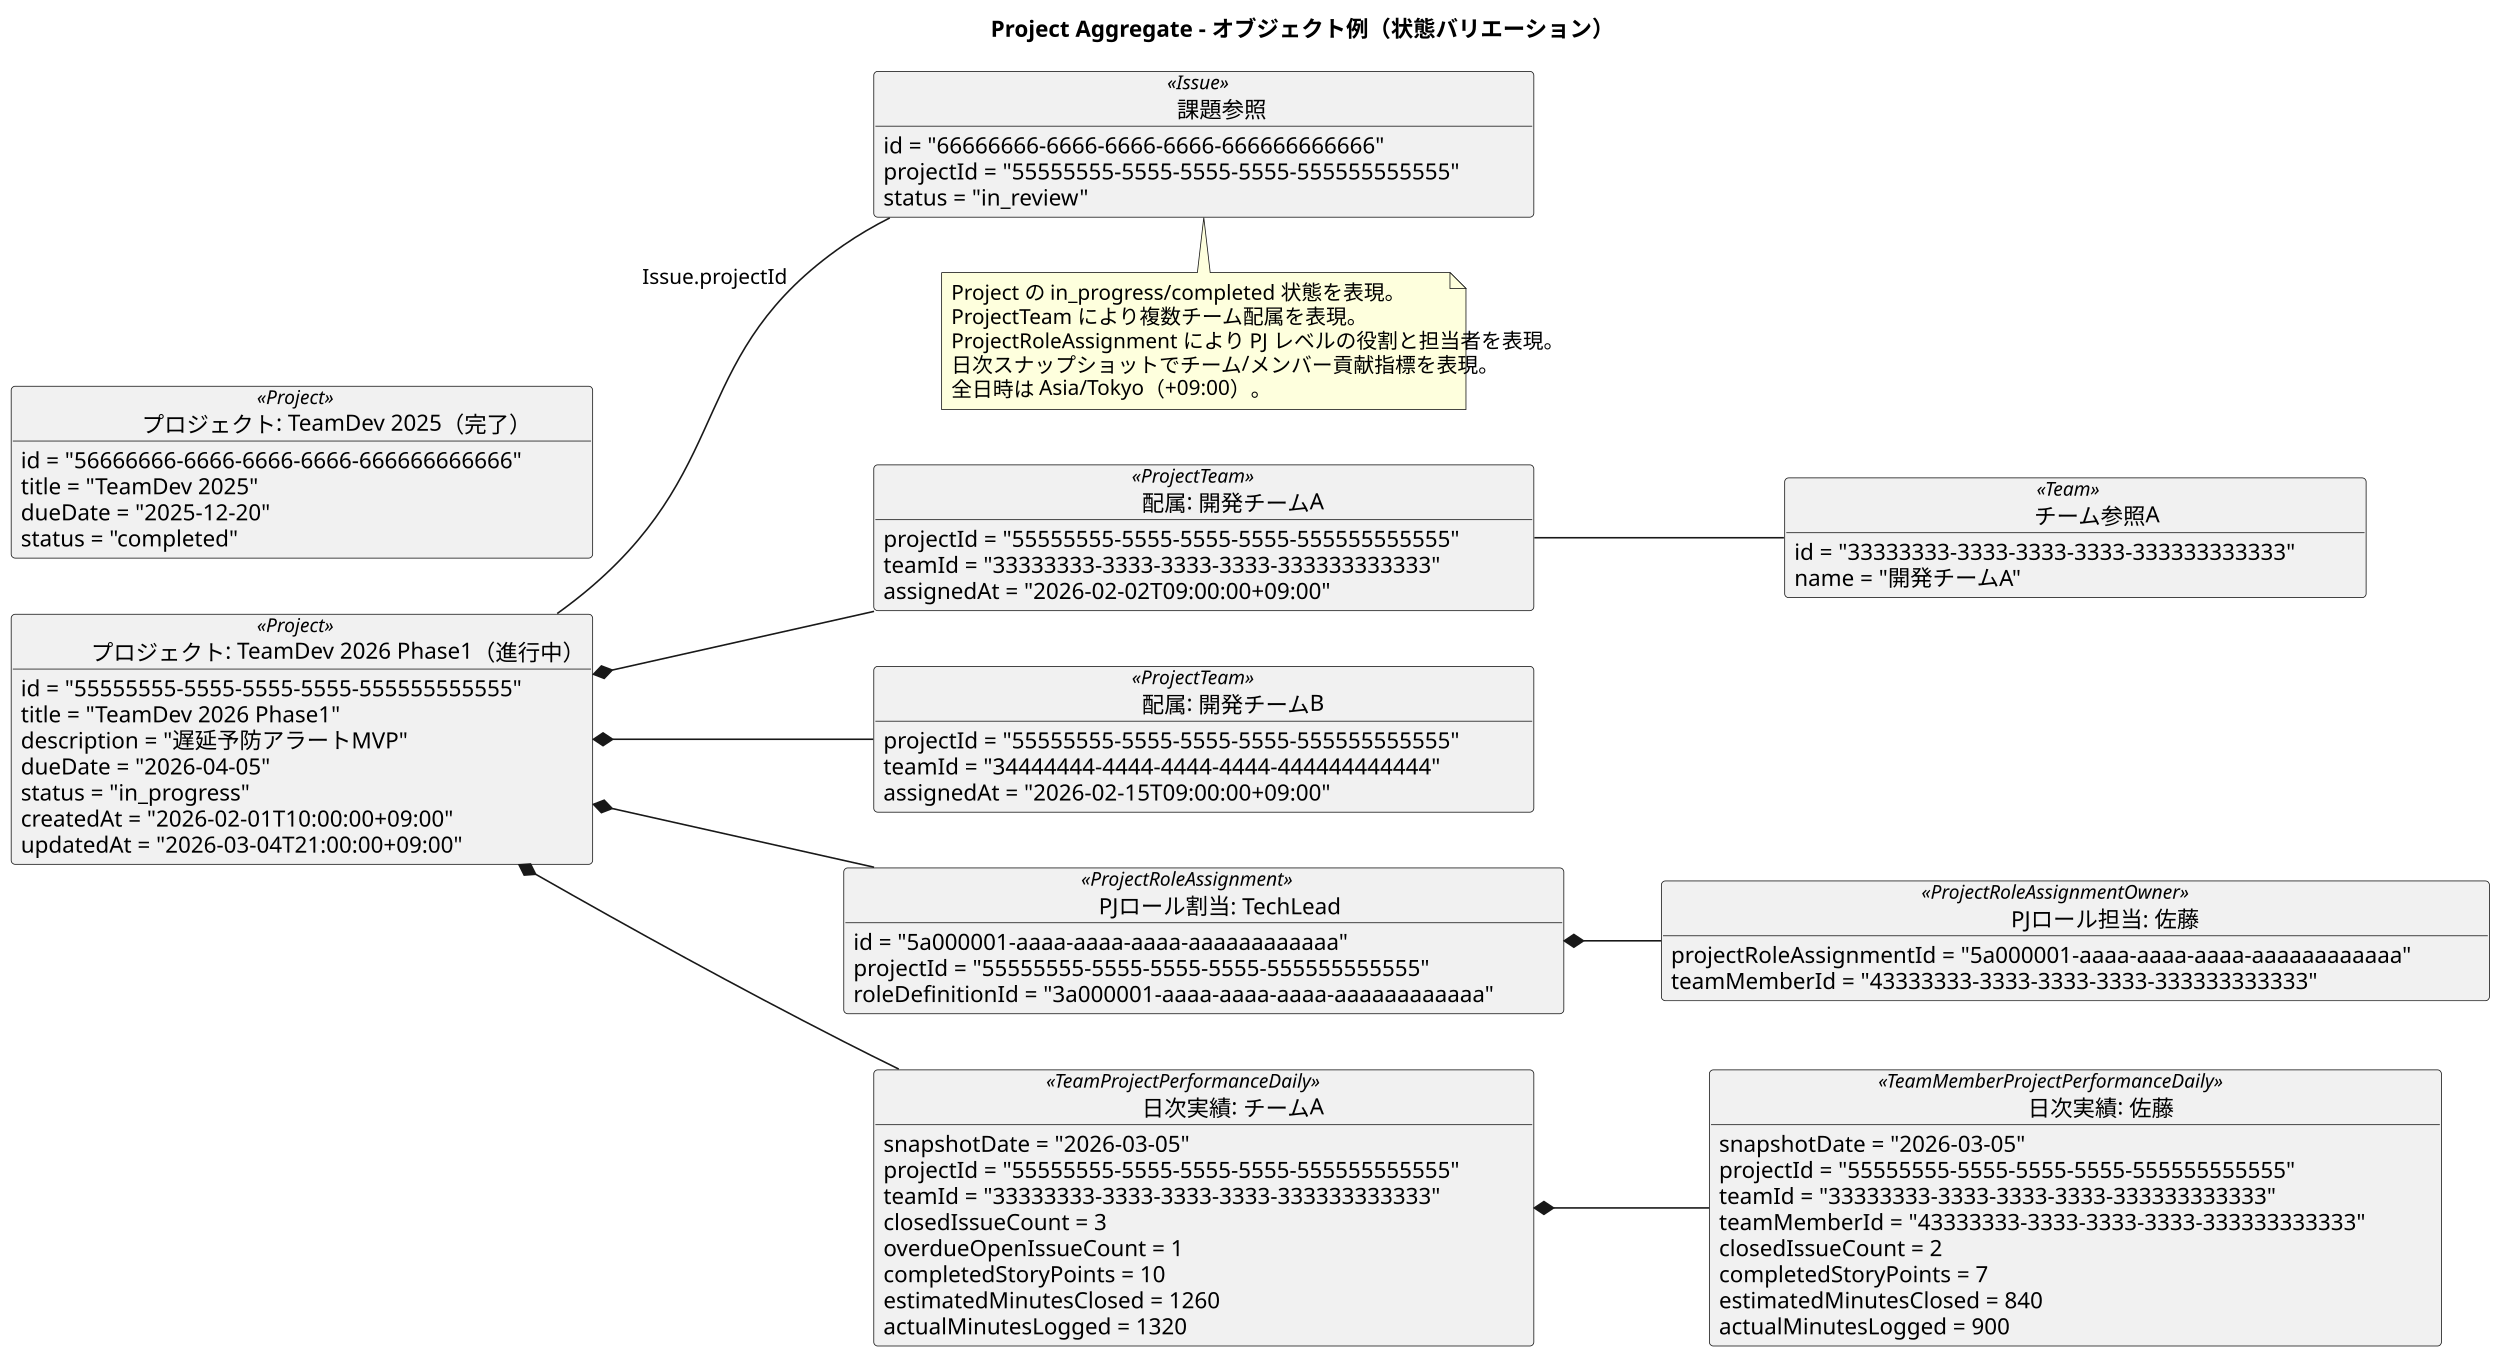
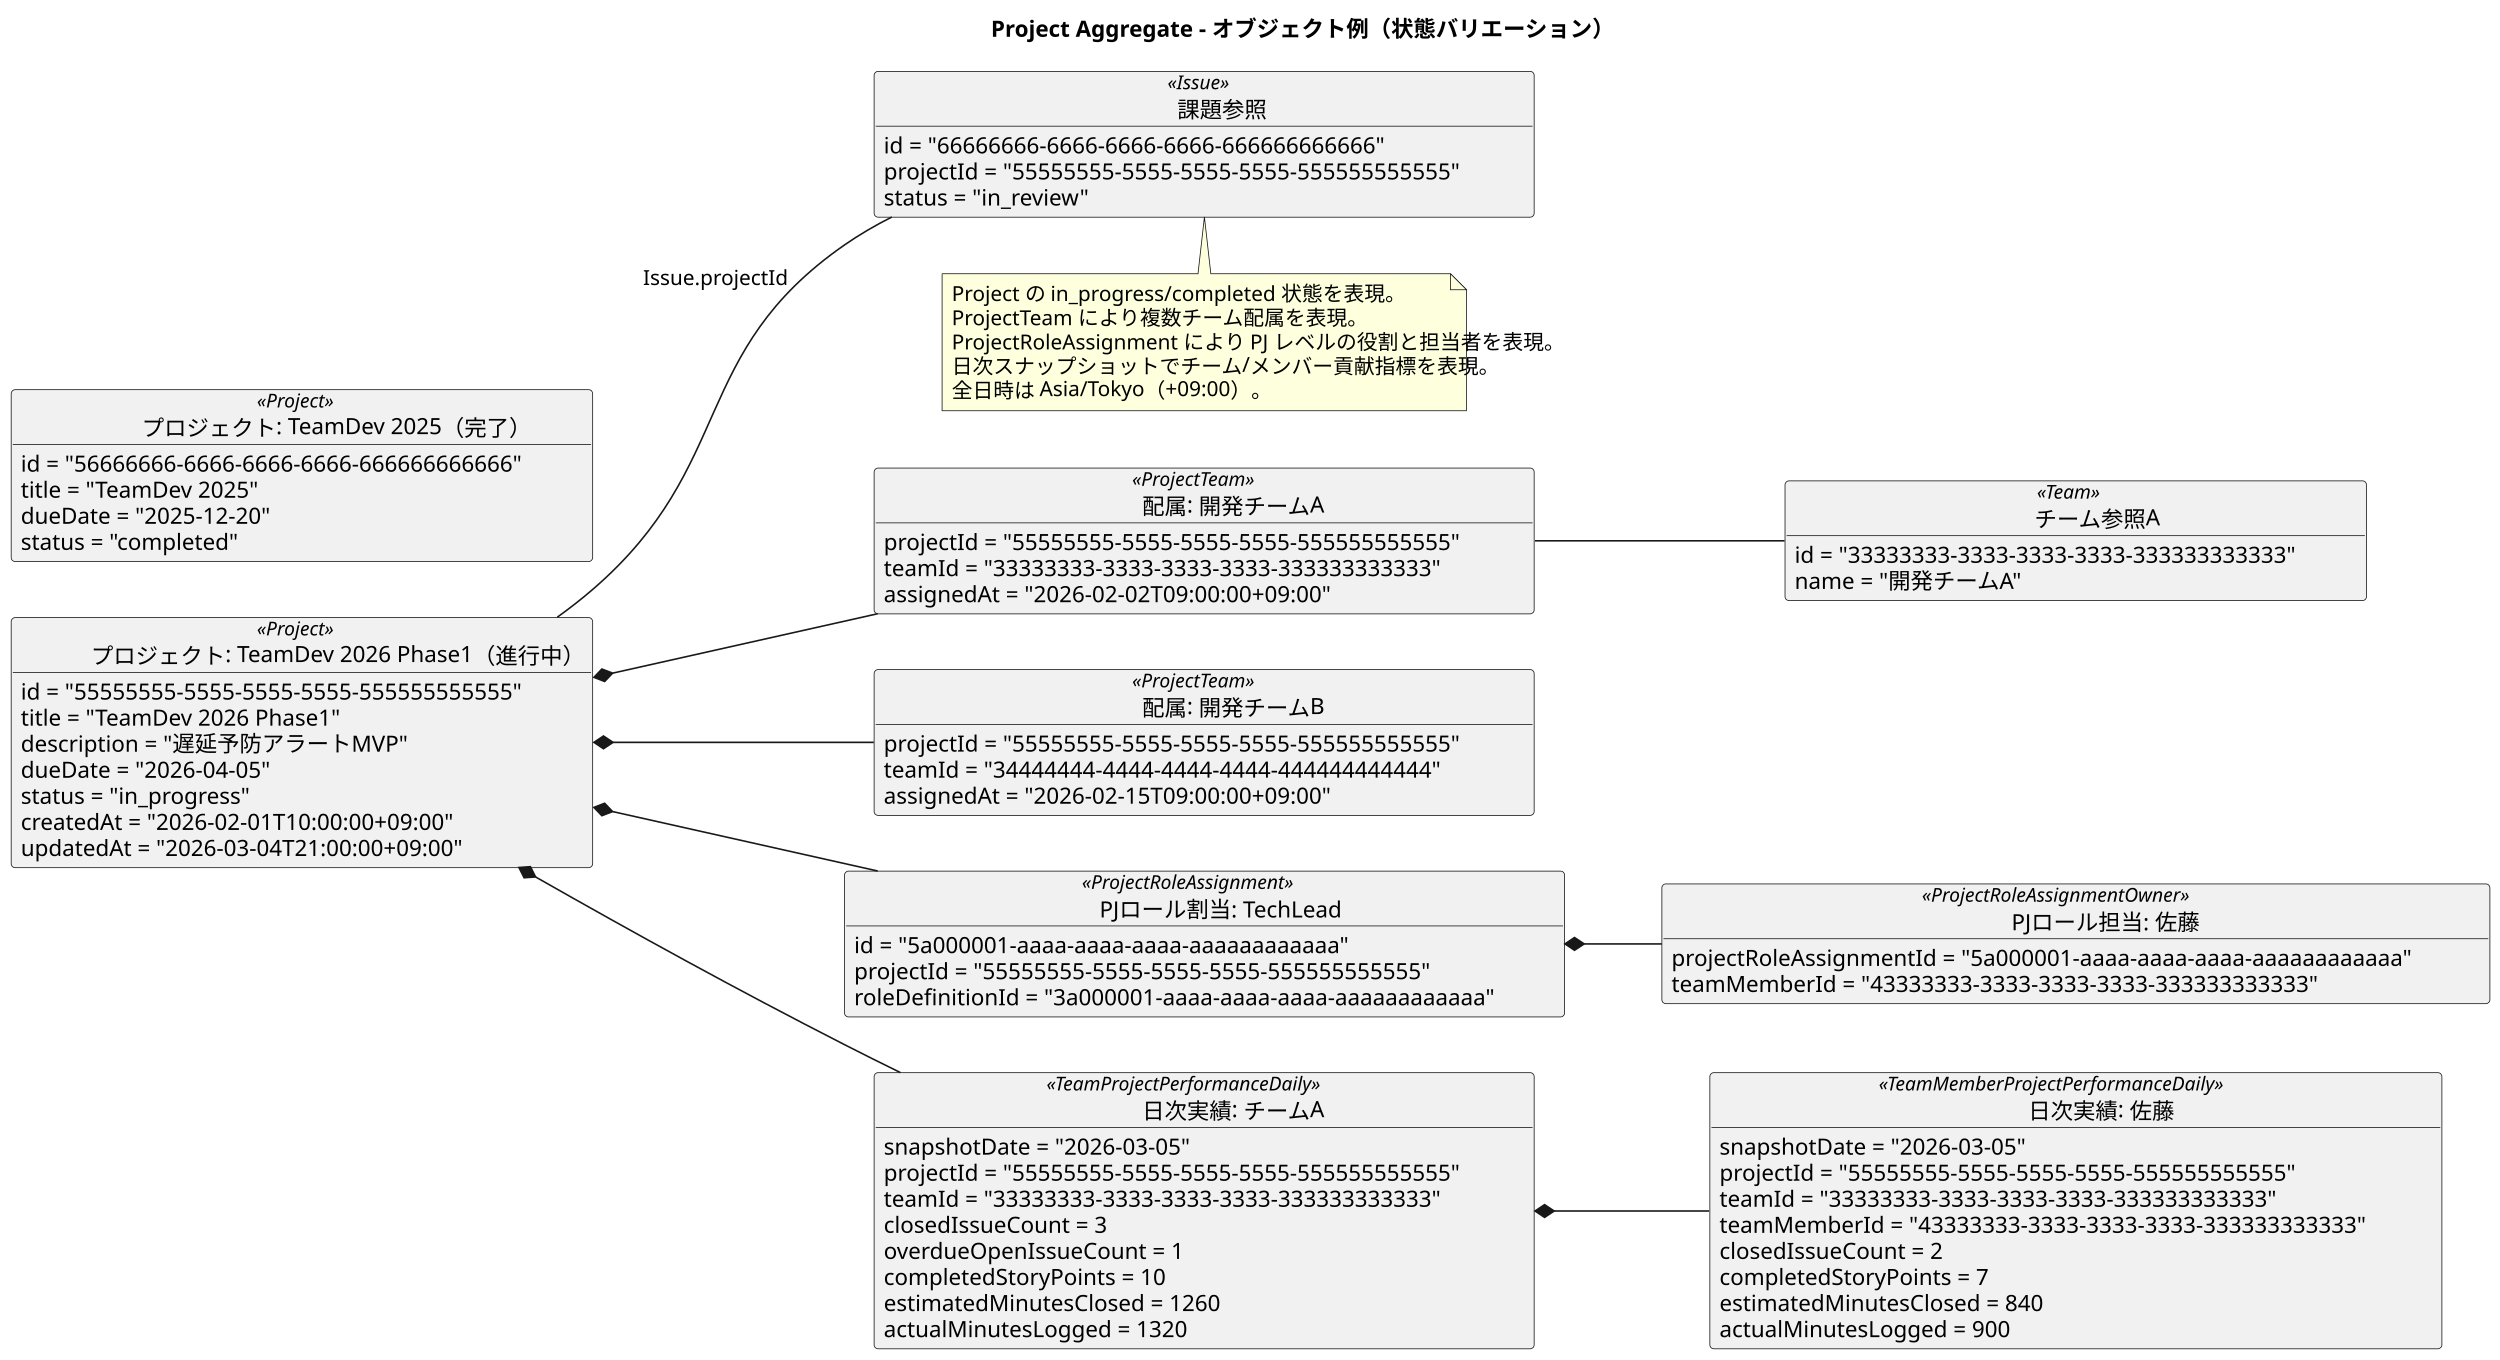
- <svg xmlns="http://www.w3.org/2000/svg" contentStyleType="text/css" data-diagram-type="CLASS" height="848px" preserveAspectRatio="none" style="width:1563px;height:848px;background:#FFFFFF;" version="1.1" viewBox="0 0 1563 848" width="1563px" zoomAndPan="magnify">
+ <svg xmlns="http://www.w3.org/2000/svg" contentStyleType="text/css" data-diagram-type="CLASS" height="850px" preserveAspectRatio="none" style="width:1563px;height:850px;background:#FFFFFF;" version="1.1" viewBox="0 0 1563 850" width="1563px" zoomAndPan="magnify">
  <defs />
  <g>
    <g class="title" data-source-line="1">
-       <text fill="#000000" font-family="sans-serif" font-size="14" font-weight="bold" lengthAdjust="spacing" textLength="310.659" x="619.361" y="22.995">Project Aggregate - オブジェクト例（状態バリエーション）</text>
+       <text fill="#000000" font-family="sans-serif" font-size="14" font-weight="bold" lengthAdjust="spacing" textLength="310.659" x="619.511" y="22.995">Project Aggregate - オブジェクト例（状態バリエーション）</text>
    </g>
    <g class="entity" data-qualified-name="project_in_progress" data-source-line="7" id="ent0002">
-       <rect fill="#F1F1F1" height="156.344" rx="2.5" ry="2.5" style="stroke:#181818;stroke-width:0.5;" width="363.524" x="7" y="384.037" />
-       <text fill="#000000" font-family="sans-serif" font-size="12" font-style="italic" lengthAdjust="spacing" textLength="56.344" x="160.59" y="395.176">«Project»</text>
-       <text fill="#000000" font-family="sans-serif" font-size="14" lengthAdjust="spacing" textLength="263.881" x="56.822" y="413.001">プロジェクト: TeamDev 2026 Phase1（進行中）</text>
-       <line style="stroke:#181818;stroke-width:0.5;" x1="8" x2="369.524" y1="418.303" y2="418.303" />
-       <text fill="#000000" font-family="sans-serif" font-size="14" lengthAdjust="spacing" textLength="351.524" x="13" y="435.298">id = "55555555-5555-5555-5555-555555555555"</text>
-       <text fill="#000000" font-family="sans-serif" font-size="14" lengthAdjust="spacing" textLength="223.18" x="13" y="451.595">title = "TeamDev 2026 Phase1"</text>
-       <text fill="#000000" font-family="sans-serif" font-size="14" lengthAdjust="spacing" textLength="208.66" x="13" y="467.891">description = "遅延予防アラートMVP"</text>
-       <text fill="#000000" font-family="sans-serif" font-size="14" lengthAdjust="spacing" textLength="174.706" x="13" y="484.188">dueDate = "2026-04-05"</text>
-       <text fill="#000000" font-family="sans-serif" font-size="14" lengthAdjust="spacing" textLength="157.343" x="13" y="500.485">status = "in_progress"</text>
-       <text fill="#000000" font-family="sans-serif" font-size="14" lengthAdjust="spacing" textLength="307.077" x="13" y="516.782">createdAt = "2026-02-01T10:00:00+09:00"</text>
-       <text fill="#000000" font-family="sans-serif" font-size="14" lengthAdjust="spacing" textLength="311.657" x="13" y="533.079">updatedAt = "2026-03-04T21:00:00+09:00"</text>
+       <rect fill="#F1F1F1" height="156.344" rx="2.5" ry="2.5" style="stroke:#181818;stroke-width:0.5;" width="363.524" x="7" y="386.127" />
+       <text fill="#000000" font-family="sans-serif" font-size="12" font-style="italic" lengthAdjust="spacing" textLength="56.344" x="160.59" y="397.266">«Project»</text>
+       <text fill="#000000" font-family="sans-serif" font-size="14" lengthAdjust="spacing" textLength="263.881" x="56.822" y="415.091">プロジェクト: TeamDev 2026 Phase1（進行中）</text>
+       <line style="stroke:#181818;stroke-width:0.5;" x1="8" x2="369.524" y1="420.393" y2="420.393" />
+       <text fill="#000000" font-family="sans-serif" font-size="14" lengthAdjust="spacing" textLength="351.524" x="13" y="437.388">id = "55555555-5555-5555-5555-555555555555"</text>
+       <text fill="#000000" font-family="sans-serif" font-size="14" lengthAdjust="spacing" textLength="223.18" x="13" y="453.685">title = "TeamDev 2026 Phase1"</text>
+       <text fill="#000000" font-family="sans-serif" font-size="14" lengthAdjust="spacing" textLength="208.66" x="13" y="469.981">description = "遅延予防アラートMVP"</text>
+       <text fill="#000000" font-family="sans-serif" font-size="14" lengthAdjust="spacing" textLength="174.706" x="13" y="486.278">dueDate = "2026-04-05"</text>
+       <text fill="#000000" font-family="sans-serif" font-size="14" lengthAdjust="spacing" textLength="157.343" x="13" y="502.575">status = "in_progress"</text>
+       <text fill="#000000" font-family="sans-serif" font-size="14" lengthAdjust="spacing" textLength="307.077" x="13" y="518.872">createdAt = "2026-02-01T10:00:00+09:00"</text>
+       <text fill="#000000" font-family="sans-serif" font-size="14" lengthAdjust="spacing" textLength="311.657" x="13" y="535.169">updatedAt = "2026-03-04T21:00:00+09:00"</text>
    </g>
    <g class="entity" data-qualified-name="project_completed" data-source-line="17" id="ent0003">
-       <rect fill="#F1F1F1" height="107.453" rx="2.5" ry="2.5" style="stroke:#181818;stroke-width:0.5;" width="363.524" x="7" y="241.477" />
-       <text fill="#000000" font-family="sans-serif" font-size="12" font-style="italic" lengthAdjust="spacing" textLength="56.344" x="160.59" y="252.616">«Project»</text>
-       <text fill="#000000" font-family="sans-serif" font-size="14" lengthAdjust="spacing" textLength="200.32" x="88.602" y="270.441">プロジェクト: TeamDev 2025（完了）</text>
-       <line style="stroke:#181818;stroke-width:0.5;" x1="8" x2="369.524" y1="275.743" y2="275.743" />
-       <text fill="#000000" font-family="sans-serif" font-size="14" lengthAdjust="spacing" textLength="351.524" x="13" y="292.738">id = "56666666-6666-6666-6666-666666666666"</text>
-       <text fill="#000000" font-family="sans-serif" font-size="14" lengthAdjust="spacing" textLength="168.02" x="13" y="309.035">title = "TeamDev 2025"</text>
-       <text fill="#000000" font-family="sans-serif" font-size="14" lengthAdjust="spacing" textLength="174.706" x="13" y="325.331">dueDate = "2025-12-20"</text>
-       <text fill="#000000" font-family="sans-serif" font-size="14" lengthAdjust="spacing" textLength="150.808" x="13" y="341.628">status = "completed"</text>
+       <rect fill="#F1F1F1" height="107.453" rx="2.5" ry="2.5" style="stroke:#181818;stroke-width:0.5;" width="363.524" x="7" y="243.627" />
+       <text fill="#000000" font-family="sans-serif" font-size="12" font-style="italic" lengthAdjust="spacing" textLength="56.344" x="160.59" y="254.766">«Project»</text>
+       <text fill="#000000" font-family="sans-serif" font-size="14" lengthAdjust="spacing" textLength="200.32" x="88.602" y="272.591">プロジェクト: TeamDev 2025（完了）</text>
+       <line style="stroke:#181818;stroke-width:0.5;" x1="8" x2="369.524" y1="277.893" y2="277.893" />
+       <text fill="#000000" font-family="sans-serif" font-size="14" lengthAdjust="spacing" textLength="351.524" x="13" y="294.888">id = "56666666-6666-6666-6666-666666666666"</text>
+       <text fill="#000000" font-family="sans-serif" font-size="14" lengthAdjust="spacing" textLength="168.02" x="13" y="311.185">title = "TeamDev 2025"</text>
+       <text fill="#000000" font-family="sans-serif" font-size="14" lengthAdjust="spacing" textLength="174.706" x="13" y="327.481">dueDate = "2025-12-20"</text>
+       <text fill="#000000" font-family="sans-serif" font-size="14" lengthAdjust="spacing" textLength="150.808" x="13" y="343.778">status = "completed"</text>
    </g>
    <g class="entity" data-qualified-name="project_team_a" data-source-line="24" id="ent0004">
-       <rect fill="#F1F1F1" height="91.156" rx="2.5" ry="2.5" style="stroke:#181818;stroke-width:0.5;" width="412.661" x="546.28" y="290.627" />
-       <text fill="#000000" font-family="sans-serif" font-size="12" font-style="italic" lengthAdjust="spacing" textLength="90.1" x="707.561" y="301.766">«ProjectTeam»</text>
-       <text fill="#000000" font-family="sans-serif" font-size="14" lengthAdjust="spacing" textLength="77.554" x="713.834" y="319.591">配属: 開発チームA</text>
-       <line style="stroke:#181818;stroke-width:0.5;" x1="547.28" x2="957.941" y1="324.893" y2="324.893" />
-       <text fill="#000000" font-family="sans-serif" font-size="14" lengthAdjust="spacing" textLength="400.661" x="552.28" y="341.888">projectId = "55555555-5555-5555-5555-555555555555"</text>
-       <text fill="#000000" font-family="sans-serif" font-size="14" lengthAdjust="spacing" textLength="388.083" x="552.28" y="358.185">teamId = "33333333-3333-3333-3333-333333333333"</text>
-       <text fill="#000000" font-family="sans-serif" font-size="14" lengthAdjust="spacing" textLength="315.759" x="552.28" y="374.481">assignedAt = "2026-02-02T09:00:00+09:00"</text>
+       <rect fill="#F1F1F1" height="91.156" rx="2.5" ry="2.5" style="stroke:#181818;stroke-width:0.5;" width="412.661" x="546.5" y="292.627" />
+       <text fill="#000000" font-family="sans-serif" font-size="12" font-style="italic" lengthAdjust="spacing" textLength="90.1" x="707.781" y="303.766">«ProjectTeam»</text>
+       <text fill="#000000" font-family="sans-serif" font-size="14" lengthAdjust="spacing" textLength="77.554" x="714.054" y="321.591">配属: 開発チームA</text>
+       <line style="stroke:#181818;stroke-width:0.5;" x1="547.5" x2="958.161" y1="326.893" y2="326.893" />
+       <text fill="#000000" font-family="sans-serif" font-size="14" lengthAdjust="spacing" textLength="400.661" x="552.5" y="343.888">projectId = "55555555-5555-5555-5555-555555555555"</text>
+       <text fill="#000000" font-family="sans-serif" font-size="14" lengthAdjust="spacing" textLength="388.083" x="552.5" y="360.185">teamId = "33333333-3333-3333-3333-333333333333"</text>
+       <text fill="#000000" font-family="sans-serif" font-size="14" lengthAdjust="spacing" textLength="315.759" x="552.5" y="376.481">assignedAt = "2026-02-02T09:00:00+09:00"</text>
    </g>
    <g class="entity" data-qualified-name="project_team_b" data-source-line="30" id="ent0005">
-       <rect fill="#F1F1F1" height="91.156" rx="2.5" ry="2.5" style="stroke:#181818;stroke-width:0.5;" width="412.661" x="546.28" y="416.627" />
-       <text fill="#000000" font-family="sans-serif" font-size="12" font-style="italic" lengthAdjust="spacing" textLength="90.1" x="707.561" y="427.766">«ProjectTeam»</text>
-       <text fill="#000000" font-family="sans-serif" font-size="14" lengthAdjust="spacing" textLength="77.581" x="713.82" y="445.591">配属: 開発チームB</text>
-       <line style="stroke:#181818;stroke-width:0.5;" x1="547.28" x2="957.941" y1="450.893" y2="450.893" />
-       <text fill="#000000" font-family="sans-serif" font-size="14" lengthAdjust="spacing" textLength="400.661" x="552.28" y="467.888">projectId = "55555555-5555-5555-5555-555555555555"</text>
-       <text fill="#000000" font-family="sans-serif" font-size="14" lengthAdjust="spacing" textLength="388.083" x="552.28" y="484.185">teamId = "34444444-4444-4444-4444-444444444444"</text>
-       <text fill="#000000" font-family="sans-serif" font-size="14" lengthAdjust="spacing" textLength="315.759" x="552.28" y="500.481">assignedAt = "2026-02-15T09:00:00+09:00"</text>
+       <rect fill="#F1F1F1" height="91.156" rx="2.5" ry="2.5" style="stroke:#181818;stroke-width:0.5;" width="412.661" x="546.5" y="418.627" />
+       <text fill="#000000" font-family="sans-serif" font-size="12" font-style="italic" lengthAdjust="spacing" textLength="90.1" x="707.781" y="429.766">«ProjectTeam»</text>
+       <text fill="#000000" font-family="sans-serif" font-size="14" lengthAdjust="spacing" textLength="77.581" x="714.04" y="447.591">配属: 開発チームB</text>
+       <line style="stroke:#181818;stroke-width:0.5;" x1="547.5" x2="958.161" y1="452.893" y2="452.893" />
+       <text fill="#000000" font-family="sans-serif" font-size="14" lengthAdjust="spacing" textLength="400.661" x="552.5" y="469.888">projectId = "55555555-5555-5555-5555-555555555555"</text>
+       <text fill="#000000" font-family="sans-serif" font-size="14" lengthAdjust="spacing" textLength="388.083" x="552.5" y="486.185">teamId = "34444444-4444-4444-4444-444444444444"</text>
+       <text fill="#000000" font-family="sans-serif" font-size="14" lengthAdjust="spacing" textLength="315.759" x="552.5" y="502.481">assignedAt = "2026-02-15T09:00:00+09:00"</text>
    </g>
    <g class="entity" data-qualified-name="project_role_techlead" data-source-line="36" id="ent0006">
-       <rect fill="#F1F1F1" height="91.156" rx="2.5" ry="2.5" style="stroke:#181818;stroke-width:0.5;" width="450.177" x="527.52" y="542.627" />
-       <text fill="#000000" font-family="sans-serif" font-size="12" font-style="italic" lengthAdjust="spacing" textLength="153.393" x="675.912" y="553.766">«ProjectRoleAssignment»</text>
-       <text fill="#000000" font-family="sans-serif" font-size="14" lengthAdjust="spacing" textLength="131.359" x="686.929" y="571.591">PJロール割当: TechLead</text>
-       <line style="stroke:#181818;stroke-width:0.5;" x1="528.52" x2="976.697" y1="576.893" y2="576.893" />
-       <text fill="#000000" font-family="sans-serif" font-size="14" lengthAdjust="spacing" textLength="343.321" x="533.52" y="593.888">id = "5a000001-aaaa-aaaa-aaaa-aaaaaaaaaaaa"</text>
-       <text fill="#000000" font-family="sans-serif" font-size="14" lengthAdjust="spacing" textLength="400.661" x="533.52" y="610.185">projectId = "55555555-5555-5555-5555-555555555555"</text>
-       <text fill="#000000" font-family="sans-serif" font-size="14" lengthAdjust="spacing" textLength="438.177" x="533.52" y="626.481">roleDefinitionId = "3a000001-aaaa-aaaa-aaaa-aaaaaaaaaaaa"</text>
+       <rect fill="#F1F1F1" height="91.156" rx="2.5" ry="2.5" style="stroke:#181818;stroke-width:0.5;" width="450.177" x="528" y="544.627" />
+       <text fill="#000000" font-family="sans-serif" font-size="12" font-style="italic" lengthAdjust="spacing" textLength="153.393" x="676.392" y="555.766">«ProjectRoleAssignment»</text>
+       <text fill="#000000" font-family="sans-serif" font-size="14" lengthAdjust="spacing" textLength="131.359" x="687.409" y="573.591">PJロール割当: TechLead</text>
+       <line style="stroke:#181818;stroke-width:0.5;" x1="529" x2="977.177" y1="578.893" y2="578.893" />
+       <text fill="#000000" font-family="sans-serif" font-size="14" lengthAdjust="spacing" textLength="343.321" x="534" y="595.888">id = "5a000001-aaaa-aaaa-aaaa-aaaaaaaaaaaa"</text>
+       <text fill="#000000" font-family="sans-serif" font-size="14" lengthAdjust="spacing" textLength="400.661" x="534" y="612.185">projectId = "55555555-5555-5555-5555-555555555555"</text>
+       <text fill="#000000" font-family="sans-serif" font-size="14" lengthAdjust="spacing" textLength="438.177" x="534" y="628.481">roleDefinitionId = "3a000001-aaaa-aaaa-aaaa-aaaaaaaaaaaa"</text>
    </g>
    <g class="entity" data-qualified-name="project_role_owner_taro" data-source-line="42" id="ent0007">
-       <rect fill="#F1F1F1" height="74.859" rx="2.5" ry="2.5" style="stroke:#181818;stroke-width:0.5;" width="517.682" x="1038.7" y="550.777" />
-       <text fill="#000000" font-family="sans-serif" font-size="12" font-style="italic" lengthAdjust="spacing" textLength="192.574" x="1201.254" y="561.916">«ProjectRoleAssignmentOwner»</text>
-       <text fill="#000000" font-family="sans-serif" font-size="14" lengthAdjust="spacing" textLength="80.548" x="1257.267" y="579.741">PJロール担当: 佐藤</text>
-       <line style="stroke:#181818;stroke-width:0.5;" x1="1039.7" x2="1555.382" y1="585.043" y2="585.043" />
-       <text fill="#000000" font-family="sans-serif" font-size="14" lengthAdjust="spacing" textLength="505.682" x="1044.7" y="602.038">projectRoleAssignmentId = "5a000001-aaaa-aaaa-aaaa-aaaaaaaaaaaa"</text>
-       <text fill="#000000" font-family="sans-serif" font-size="14" lengthAdjust="spacing" textLength="445.669" x="1044.7" y="618.335">teamMemberId = "43333333-3333-3333-3333-333333333333"</text>
+       <rect fill="#F1F1F1" height="74.859" rx="2.5" ry="2.5" style="stroke:#181818;stroke-width:0.5;" width="517.682" x="1039" y="552.627" />
+       <text fill="#000000" font-family="sans-serif" font-size="12" font-style="italic" lengthAdjust="spacing" textLength="192.574" x="1201.554" y="563.766">«ProjectRoleAssignmentOwner»</text>
+       <text fill="#000000" font-family="sans-serif" font-size="14" lengthAdjust="spacing" textLength="80.548" x="1257.567" y="581.591">PJロール担当: 佐藤</text>
+       <line style="stroke:#181818;stroke-width:0.5;" x1="1040" x2="1555.682" y1="586.893" y2="586.893" />
+       <text fill="#000000" font-family="sans-serif" font-size="14" lengthAdjust="spacing" textLength="505.682" x="1045" y="603.888">projectRoleAssignmentId = "5a000001-aaaa-aaaa-aaaa-aaaaaaaaaaaa"</text>
+       <text fill="#000000" font-family="sans-serif" font-size="14" lengthAdjust="spacing" textLength="445.669" x="1045" y="620.185">teamMemberId = "43333333-3333-3333-3333-333333333333"</text>
    </g>
    <g class="entity" data-qualified-name="perf_team_daily" data-source-line="47" id="ent0008">
-       <rect fill="#F1F1F1" height="172.641" rx="2.5" ry="2.5" style="stroke:#181818;stroke-width:0.5;" width="412.661" x="546.28" y="668.887" />
-       <text fill="#000000" font-family="sans-serif" font-size="12" font-style="italic" lengthAdjust="spacing" textLength="197.144" x="654.038" y="680.026">«TeamProjectPerformanceDaily»</text>
-       <text fill="#000000" font-family="sans-serif" font-size="14" lengthAdjust="spacing" textLength="77.554" x="713.834" y="697.851">日次実績: チームA</text>
-       <line style="stroke:#181818;stroke-width:0.5;" x1="547.28" x2="957.941" y1="703.153" y2="703.153" />
-       <text fill="#000000" font-family="sans-serif" font-size="14" lengthAdjust="spacing" textLength="212.188" x="552.28" y="720.148">snapshotDate = "2026-03-05"</text>
-       <text fill="#000000" font-family="sans-serif" font-size="14" lengthAdjust="spacing" textLength="400.661" x="552.28" y="736.445">projectId = "55555555-5555-5555-5555-555555555555"</text>
-       <text fill="#000000" font-family="sans-serif" font-size="14" lengthAdjust="spacing" textLength="388.083" x="552.28" y="752.741">teamId = "33333333-3333-3333-3333-333333333333"</text>
-       <text fill="#000000" font-family="sans-serif" font-size="14" lengthAdjust="spacing" textLength="152.264" x="552.28" y="769.038">closedIssueCount = 3</text>
-       <text fill="#000000" font-family="sans-serif" font-size="14" lengthAdjust="spacing" textLength="202.303" x="552.28" y="785.335">overdueOpenIssueCount = 1</text>
-       <text fill="#000000" font-family="sans-serif" font-size="14" lengthAdjust="spacing" textLength="192.261" x="552.28" y="801.632">completedStoryPoints = 10</text>
-       <text fill="#000000" font-family="sans-serif" font-size="14" lengthAdjust="spacing" textLength="228.888" x="552.28" y="817.929">estimatedMinutesClosed = 1260</text>
-       <text fill="#000000" font-family="sans-serif" font-size="14" lengthAdjust="spacing" textLength="206.117" x="552.28" y="834.226">actualMinutesLogged = 1320</text>
+       <rect fill="#F1F1F1" height="172.641" rx="2.5" ry="2.5" style="stroke:#181818;stroke-width:0.5;" width="412.661" x="546.5" y="670.627" />
+       <text fill="#000000" font-family="sans-serif" font-size="12" font-style="italic" lengthAdjust="spacing" textLength="197.144" x="654.258" y="681.766">«TeamProjectPerformanceDaily»</text>
+       <text fill="#000000" font-family="sans-serif" font-size="14" lengthAdjust="spacing" textLength="77.554" x="714.054" y="699.591">日次実績: チームA</text>
+       <line style="stroke:#181818;stroke-width:0.5;" x1="547.5" x2="958.161" y1="704.893" y2="704.893" />
+       <text fill="#000000" font-family="sans-serif" font-size="14" lengthAdjust="spacing" textLength="212.188" x="552.5" y="721.888">snapshotDate = "2026-03-05"</text>
+       <text fill="#000000" font-family="sans-serif" font-size="14" lengthAdjust="spacing" textLength="400.661" x="552.5" y="738.185">projectId = "55555555-5555-5555-5555-555555555555"</text>
+       <text fill="#000000" font-family="sans-serif" font-size="14" lengthAdjust="spacing" textLength="388.083" x="552.5" y="754.481">teamId = "33333333-3333-3333-3333-333333333333"</text>
+       <text fill="#000000" font-family="sans-serif" font-size="14" lengthAdjust="spacing" textLength="152.264" x="552.5" y="770.778">closedIssueCount = 3</text>
+       <text fill="#000000" font-family="sans-serif" font-size="14" lengthAdjust="spacing" textLength="202.303" x="552.5" y="787.075">overdueOpenIssueCount = 1</text>
+       <text fill="#000000" font-family="sans-serif" font-size="14" lengthAdjust="spacing" textLength="192.261" x="552.5" y="803.372">completedStoryPoints = 10</text>
+       <text fill="#000000" font-family="sans-serif" font-size="14" lengthAdjust="spacing" textLength="228.888" x="552.5" y="819.669">estimatedMinutesClosed = 1260</text>
+       <text fill="#000000" font-family="sans-serif" font-size="14" lengthAdjust="spacing" textLength="206.117" x="552.5" y="835.966">actualMinutesLogged = 1320</text>
    </g>
    <g class="entity" data-qualified-name="perf_member_daily" data-source-line="58" id="ent0009">
-       <rect fill="#F1F1F1" height="172.641" rx="2.5" ry="2.5" style="stroke:#181818;stroke-width:0.5;" width="457.669" x="1068.71" y="668.887" />
-       <text fill="#000000" font-family="sans-serif" font-size="12" font-style="italic" lengthAdjust="spacing" textLength="246.504" x="1174.293" y="680.026">«TeamMemberProjectPerformanceDaily»</text>
-       <text fill="#000000" font-family="sans-serif" font-size="14" lengthAdjust="spacing" textLength="59.575" x="1267.757" y="697.851">日次実績: 佐藤</text>
-       <line style="stroke:#181818;stroke-width:0.5;" x1="1069.71" x2="1525.379" y1="703.153" y2="703.153" />
-       <text fill="#000000" font-family="sans-serif" font-size="14" lengthAdjust="spacing" textLength="212.188" x="1074.71" y="720.148">snapshotDate = "2026-03-05"</text>
-       <text fill="#000000" font-family="sans-serif" font-size="14" lengthAdjust="spacing" textLength="400.661" x="1074.71" y="736.445">projectId = "55555555-5555-5555-5555-555555555555"</text>
-       <text fill="#000000" font-family="sans-serif" font-size="14" lengthAdjust="spacing" textLength="388.083" x="1074.71" y="752.741">teamId = "33333333-3333-3333-3333-333333333333"</text>
-       <text fill="#000000" font-family="sans-serif" font-size="14" lengthAdjust="spacing" textLength="445.669" x="1074.71" y="769.038">teamMemberId = "43333333-3333-3333-3333-333333333333"</text>
-       <text fill="#000000" font-family="sans-serif" font-size="14" lengthAdjust="spacing" textLength="152.264" x="1074.71" y="785.335">closedIssueCount = 2</text>
-       <text fill="#000000" font-family="sans-serif" font-size="14" lengthAdjust="spacing" textLength="183.353" x="1074.71" y="801.632">completedStoryPoints = 7</text>
-       <text fill="#000000" font-family="sans-serif" font-size="14" lengthAdjust="spacing" textLength="219.981" x="1074.71" y="817.929">estimatedMinutesClosed = 840</text>
-       <text fill="#000000" font-family="sans-serif" font-size="14" lengthAdjust="spacing" textLength="197.21" x="1074.71" y="834.226">actualMinutesLogged = 900</text>
+       <rect fill="#F1F1F1" height="172.641" rx="2.5" ry="2.5" style="stroke:#181818;stroke-width:0.5;" width="457.669" x="1069" y="670.627" />
+       <text fill="#000000" font-family="sans-serif" font-size="12" font-style="italic" lengthAdjust="spacing" textLength="246.504" x="1174.582" y="681.766">«TeamMemberProjectPerformanceDaily»</text>
+       <text fill="#000000" font-family="sans-serif" font-size="14" lengthAdjust="spacing" textLength="59.575" x="1268.047" y="699.591">日次実績: 佐藤</text>
+       <line style="stroke:#181818;stroke-width:0.5;" x1="1070" x2="1525.669" y1="704.893" y2="704.893" />
+       <text fill="#000000" font-family="sans-serif" font-size="14" lengthAdjust="spacing" textLength="212.188" x="1075" y="721.888">snapshotDate = "2026-03-05"</text>
+       <text fill="#000000" font-family="sans-serif" font-size="14" lengthAdjust="spacing" textLength="400.661" x="1075" y="738.185">projectId = "55555555-5555-5555-5555-555555555555"</text>
+       <text fill="#000000" font-family="sans-serif" font-size="14" lengthAdjust="spacing" textLength="388.083" x="1075" y="754.481">teamId = "33333333-3333-3333-3333-333333333333"</text>
+       <text fill="#000000" font-family="sans-serif" font-size="14" lengthAdjust="spacing" textLength="445.669" x="1075" y="770.778">teamMemberId = "43333333-3333-3333-3333-333333333333"</text>
+       <text fill="#000000" font-family="sans-serif" font-size="14" lengthAdjust="spacing" textLength="152.264" x="1075" y="787.075">closedIssueCount = 2</text>
+       <text fill="#000000" font-family="sans-serif" font-size="14" lengthAdjust="spacing" textLength="183.353" x="1075" y="803.372">completedStoryPoints = 7</text>
+       <text fill="#000000" font-family="sans-serif" font-size="14" lengthAdjust="spacing" textLength="219.981" x="1075" y="819.669">estimatedMinutesClosed = 840</text>
+       <text fill="#000000" font-family="sans-serif" font-size="14" lengthAdjust="spacing" textLength="197.21" x="1075" y="835.966">actualMinutesLogged = 900</text>
    </g>
    <g class="entity" data-qualified-name="team_a" data-source-line="69" id="ent0010">
-       <rect fill="#F1F1F1" height="74.859" rx="2.5" ry="2.5" style="stroke:#181818;stroke-width:0.5;" width="363.524" x="1115.78" y="298.777" />
-       <text fill="#000000" font-family="sans-serif" font-size="12" font-style="italic" lengthAdjust="spacing" textLength="48.568" x="1273.258" y="309.916">«Team»</text>
-       <text fill="#000000" font-family="sans-serif" font-size="14" lengthAdjust="spacing" textLength="51.584" x="1271.75" y="327.741">チーム参照A</text>
-       <line style="stroke:#181818;stroke-width:0.5;" x1="1116.78" x2="1478.304" y1="333.043" y2="333.043" />
-       <text fill="#000000" font-family="sans-serif" font-size="14" lengthAdjust="spacing" textLength="351.524" x="1121.78" y="350.038">id = "33333333-3333-3333-3333-333333333333"</text>
-       <text fill="#000000" font-family="sans-serif" font-size="14" lengthAdjust="spacing" textLength="124.797" x="1121.78" y="366.335">name = "開発チームA"</text>
+       <rect fill="#F1F1F1" height="74.859" rx="2.5" ry="2.5" style="stroke:#181818;stroke-width:0.5;" width="363.524" x="1116" y="300.627" />
+       <text fill="#000000" font-family="sans-serif" font-size="12" font-style="italic" lengthAdjust="spacing" textLength="48.568" x="1273.478" y="311.766">«Team»</text>
+       <text fill="#000000" font-family="sans-serif" font-size="14" lengthAdjust="spacing" textLength="51.584" x="1271.97" y="329.591">チーム参照A</text>
+       <line style="stroke:#181818;stroke-width:0.5;" x1="1117" x2="1478.524" y1="334.893" y2="334.893" />
+       <text fill="#000000" font-family="sans-serif" font-size="14" lengthAdjust="spacing" textLength="351.524" x="1122" y="351.888">id = "33333333-3333-3333-3333-333333333333"</text>
+       <text fill="#000000" font-family="sans-serif" font-size="14" lengthAdjust="spacing" textLength="124.797" x="1122" y="368.185">name = "開発チームA"</text>
    </g>
    <g class="entity" data-qualified-name="issue_ref" data-source-line="74" id="ent0011">
-       <rect fill="#F1F1F1" height="91.156" rx="2.5" ry="2.5" style="stroke:#181818;stroke-width:0.5;" width="412.661" x="546.28" y="44.627" />
-       <text fill="#000000" font-family="sans-serif" font-size="12" font-style="italic" lengthAdjust="spacing" textLength="45.844" x="729.689" y="55.766">«Issue»</text>
-       <text fill="#000000" font-family="sans-serif" font-size="14" lengthAdjust="spacing" textLength="33.605" x="735.808" y="73.591">課題参照</text>
-       <line style="stroke:#181818;stroke-width:0.5;" x1="547.28" x2="957.941" y1="78.893" y2="78.893" />
-       <text fill="#000000" font-family="sans-serif" font-size="14" lengthAdjust="spacing" textLength="351.524" x="552.28" y="95.888">id = "66666666-6666-6666-6666-666666666666"</text>
-       <text fill="#000000" font-family="sans-serif" font-size="14" lengthAdjust="spacing" textLength="400.661" x="552.28" y="112.185">projectId = "55555555-5555-5555-5555-555555555555"</text>
-       <text fill="#000000" font-family="sans-serif" font-size="14" lengthAdjust="spacing" textLength="142.898" x="552.28" y="128.481">status = "in_review"</text>
+       <rect fill="#F1F1F1" height="91.156" rx="2.5" ry="2.5" style="stroke:#181818;stroke-width:0.5;" width="412.661" x="546.5" y="44.627" />
+       <text fill="#000000" font-family="sans-serif" font-size="12" font-style="italic" lengthAdjust="spacing" textLength="45.844" x="729.909" y="55.766">«Issue»</text>
+       <text fill="#000000" font-family="sans-serif" font-size="14" lengthAdjust="spacing" textLength="33.605" x="736.028" y="73.591">課題参照</text>
+       <line style="stroke:#181818;stroke-width:0.5;" x1="547.5" x2="958.161" y1="78.893" y2="78.893" />
+       <text fill="#000000" font-family="sans-serif" font-size="14" lengthAdjust="spacing" textLength="351.524" x="552.5" y="95.888">id = "66666666-6666-6666-6666-666666666666"</text>
+       <text fill="#000000" font-family="sans-serif" font-size="14" lengthAdjust="spacing" textLength="400.661" x="552.5" y="112.185">projectId = "55555555-5555-5555-5555-555555555555"</text>
+       <text fill="#000000" font-family="sans-serif" font-size="14" lengthAdjust="spacing" textLength="142.898" x="552.5" y="128.481">status = "in_review"</text>
    </g>
    <g class="entity" data-qualified-name="GMN20" data-source-line="90" id="ent0021">
-       <path d="M588.7,170.377 L588.7,256.041 A0,0 0 0 0 588.7,256.041 L916.52,256.041 A0,0 0 0 0 916.52,256.041 L916.52,180.377 L906.52,170.377 L756.61,170.377 L752.61,136.007 L748.61,170.377 L588.7,170.377 A0,0 0 0 0 588.7,170.377" fill="#FEFFDD" style="stroke:#181818;stroke-width:0.5;" />
-       <path d="M906.52,170.377 L906.52,180.377 L916.52,180.377 L906.52,170.377" fill="#FEFFDD" style="stroke:#181818;stroke-width:0.5;" />
-       <text fill="#000000" font-family="sans-serif" font-size="13" lengthAdjust="spacing" textLength="260.394" x="594.7" y="187.444">Project の in_progress/completed 状態を表現。</text>
-       <text fill="#000000" font-family="sans-serif" font-size="13" lengthAdjust="spacing" textLength="194.911" x="594.7" y="202.577">ProjectTeam により複数チーム配属を表現。</text>
-       <text fill="#000000" font-family="sans-serif" font-size="13" lengthAdjust="spacing" textLength="306.82" x="594.7" y="217.709">ProjectRoleAssignment により PJ レベルの役割と担当者を表現。</text>
-       <text fill="#000000" font-family="sans-serif" font-size="13" lengthAdjust="spacing" textLength="207.213" x="594.7" y="232.842">日次スナップショットでチーム/メンバー貢献指標を表現。</text>
-       <text fill="#000000" font-family="sans-serif" font-size="13" lengthAdjust="spacing" textLength="177.792" x="594.7" y="247.975">全日時は Asia/Tokyo（+09:00）。</text>
+       <path d="M589,171.127 L589,256.791 A0,0 0 0 0 589,256.791 L916.82,256.791 A0,0 0 0 0 916.82,256.791 L916.82,181.127 L906.82,171.127 L757,171.127 L753,135.627 L749,171.127 L589,171.127 A0,0 0 0 0 589,171.127" fill="#FEFFDD" style="stroke:#181818;stroke-width:0.5;" />
+       <path d="M906.82,171.127 L906.82,181.127 L916.82,181.127 L906.82,171.127" fill="#FEFFDD" style="stroke:#181818;stroke-width:0.5;" />
+       <text fill="#000000" font-family="sans-serif" font-size="13" lengthAdjust="spacing" textLength="260.394" x="595" y="188.194">Project の in_progress/completed 状態を表現。</text>
+       <text fill="#000000" font-family="sans-serif" font-size="13" lengthAdjust="spacing" textLength="194.911" x="595" y="203.327">ProjectTeam により複数チーム配属を表現。</text>
+       <text fill="#000000" font-family="sans-serif" font-size="13" lengthAdjust="spacing" textLength="306.82" x="595" y="218.459">ProjectRoleAssignment により PJ レベルの役割と担当者を表現。</text>
+       <text fill="#000000" font-family="sans-serif" font-size="13" lengthAdjust="spacing" textLength="207.213" x="595" y="233.592">日次スナップショットでチーム/メンバー貢献指標を表現。</text>
+       <text fill="#000000" font-family="sans-serif" font-size="13" lengthAdjust="spacing" textLength="177.792" x="595" y="248.725">全日時は Asia/Tokyo（+09:00）。</text>
    </g>
    <g class="link" data-entity-1="ent0002" data-entity-2="ent0004" data-link-type="composition" data-source-line="80" id="lnk12">
-       <path codeLine="80" d="M382.729,418.931 C438.689,406.381 489,395.097 546.46,382.217" fill="none" id="project_in_progress-backto-project_team_a" style="stroke:#181818;stroke-width:1;" />
-       <polygon fill="#181818" points="371.02,421.557,377.75,424.147,382.729,418.931,375.999,416.341,371.02,421.557" style="stroke:#181818;stroke-width:1;" />
+       <path codeLine="80" d="M383.01,420.853 C439.63,408.163 490.74,396.697 548.77,383.687" fill="none" id="project_in_progress-backto-project_team_a" style="stroke:#181818;stroke-width:1;" />
+       <polygon fill="#181818" points="371.3,423.477,378.03,426.068,383.01,420.853,376.28,418.262,371.3,423.477" style="stroke:#181818;stroke-width:1;" />
    </g>
    <g class="link" data-entity-1="ent0002" data-entity-2="ent0005" data-link-type="composition" data-source-line="81" id="lnk13">
-       <path codeLine="81" d="M383.02,462.207 C438.82,462.207 488.65,462.207 545.97,462.207" fill="none" id="project_in_progress-backto-project_team_b" style="stroke:#181818;stroke-width:1;" />
-       <polygon fill="#181818" points="371.02,462.207,377.02,466.207,383.02,462.207,377.02,458.207,371.02,462.207" style="stroke:#181818;stroke-width:1;" />
+       <path codeLine="81" d="M383.3,464.127 C439.12,464.127 488.97,464.127 546.3,464.127" fill="none" id="project_in_progress-backto-project_team_b" style="stroke:#181818;stroke-width:1;" />
+       <polygon fill="#181818" points="371.3,464.127,377.3,468.127,383.3,464.127,377.3,460.127,371.3,464.127" style="stroke:#181818;stroke-width:1;" />
    </g>
    <g class="link" data-entity-1="ent0002" data-entity-2="ent0006" data-link-type="composition" data-source-line="82" id="lnk14">
-       <path codeLine="82" d="M382.729,505.483 C438.689,518.033 489,529.317 546.46,542.197" fill="none" id="project_in_progress-backto-project_role_techlead" style="stroke:#181818;stroke-width:1;" />
-       <polygon fill="#181818" points="371.02,502.857,375.999,508.073,382.729,505.483,377.75,500.267,371.02,502.857" style="stroke:#181818;stroke-width:1;" />
+       <path codeLine="82" d="M383.01,507.401 C439.63,520.091 490.74,531.557 548.77,544.567" fill="none" id="project_in_progress-backto-project_role_techlead" style="stroke:#181818;stroke-width:1;" />
+       <polygon fill="#181818" points="371.3,504.777,376.28,509.992,383.01,507.401,378.03,502.186,371.3,504.777" style="stroke:#181818;stroke-width:1;" />
    </g>
    <g class="link" data-entity-1="ent0002" data-entity-2="ent0008" data-link-type="composition" data-source-line="83" id="lnk15">
-       <path codeLine="83" d="M334.919,546.614 C396.279,581.544 459.76,616.587 527.52,651.207 C538.7,656.917 550.24,662.677 561.93,668.407" fill="none" id="project_in_progress-backto-perf_team_daily" style="stroke:#181818;stroke-width:1;" />
-       <polygon fill="#181818" points="324.49,540.677,327.725,547.121,334.919,546.614,331.683,540.169,324.49,540.677" style="stroke:#181818;stroke-width:1;" />
+       <path codeLine="83" d="M334.86,548.281 C396.34,583.261 460.04,618.417 528,653.127 C539.36,658.927 551.1,664.787 562.99,670.607" fill="none" id="project_in_progress-backto-perf_team_daily" style="stroke:#181818;stroke-width:1;" />
+       <polygon fill="#181818" points="324.43,542.347,327.667,548.791,334.86,548.281,331.623,541.837,324.43,542.347" style="stroke:#181818;stroke-width:1;" />
    </g>
    <g class="link" data-entity-1="ent0008" data-entity-2="ent0009" data-link-type="composition" data-source-line="84" id="lnk16">
-       <path codeLine="84" d="M971.26,755.207 C1006.97,755.207 1032.31,755.207 1068.58,755.207" fill="none" id="perf_team_daily-backto-perf_member_daily" style="stroke:#181818;stroke-width:1;" />
-       <polygon fill="#181818" points="959.26,755.207,965.26,759.207,971.26,755.207,965.26,751.207,959.26,755.207" style="stroke:#181818;stroke-width:1;" />
+       <path codeLine="84" d="M971.67,757.127 C1007.24,757.127 1032.42,757.127 1068.55,757.127" fill="none" id="perf_team_daily-backto-perf_member_daily" style="stroke:#181818;stroke-width:1;" />
+       <polygon fill="#181818" points="959.67,757.127,965.67,761.127,971.67,757.127,965.67,753.127,959.67,757.127" style="stroke:#181818;stroke-width:1;" />
    </g>
    <g class="link" data-entity-1="ent0006" data-entity-2="ent0007" data-link-type="composition" data-source-line="85" id="lnk17">
-       <path codeLine="85" d="M989.97,588.207 C1009.97,588.207 1018.31,588.207 1038.56,588.207" fill="none" id="project_role_techlead-backto-project_role_owner_taro" style="stroke:#181818;stroke-width:1;" />
-       <polygon fill="#181818" points="977.97,588.207,983.97,592.207,989.97,588.207,983.97,584.207,977.97,588.207" style="stroke:#181818;stroke-width:1;" />
+       <path codeLine="85" d="M990.39,590.127 C1010.38,590.127 1018.74,590.127 1038.99,590.127" fill="none" id="project_role_techlead-backto-project_role_owner_taro" style="stroke:#181818;stroke-width:1;" />
+       <polygon fill="#181818" points="978.39,590.127,984.39,594.127,990.39,590.127,984.39,586.127,978.39,590.127" style="stroke:#181818;stroke-width:1;" />
    </g>
    <g class="link" data-entity-1="ent0004" data-entity-2="ent0010" data-link-type="association" data-source-line="86" id="lnk18">
-       <path codeLine="86" d="M959.26,336.207 C1010.58,336.207 1065.24,336.207 1115.29,336.207" fill="none" id="project_team_a-team_a" style="stroke:#181818;stroke-width:1;" />
+       <path codeLine="86" d="M959.67,338.127 C1011,338.127 1065.67,338.127 1115.73,338.127" fill="none" id="project_team_a-team_a" style="stroke:#181818;stroke-width:1;" />
    </g>
    <g class="link" data-entity-1="ent0002" data-entity-2="ent0011" data-link-type="association" data-source-line="87" id="lnk19">
-       <path codeLine="87" d="M348.37,383.587 C356.09,378.037 363.53,372.247 370.52,366.207 C459.56,289.377 430.78,220.077 527.52,153.207 C536.58,146.947 546.25,141.307 556.3,136.217" fill="none" id="project_in_progress-issue_ref" style="stroke:#181818;stroke-width:1;" />
-       <text fill="#000000" font-family="sans-serif" font-size="13" lengthAdjust="spacing" textLength="95.24" x="401.52" y="177.514">Issue.projectId</text>
+       <path codeLine="87" d="M348.41,385.877 C356.29,380.217 363.88,374.297 371,368.127 C460.43,290.657 430.82,220.627 528,153.127 C537.29,146.677 547.23,140.877 557.56,135.677" fill="none" id="project_in_progress-issue_ref" style="stroke:#181818;stroke-width:1;" />
+       <text fill="#000000" font-family="sans-serif" font-size="13" lengthAdjust="spacing" textLength="95.24" x="402" y="178.194">Issue.projectId</text>
    </g>
  </g>
</svg>
